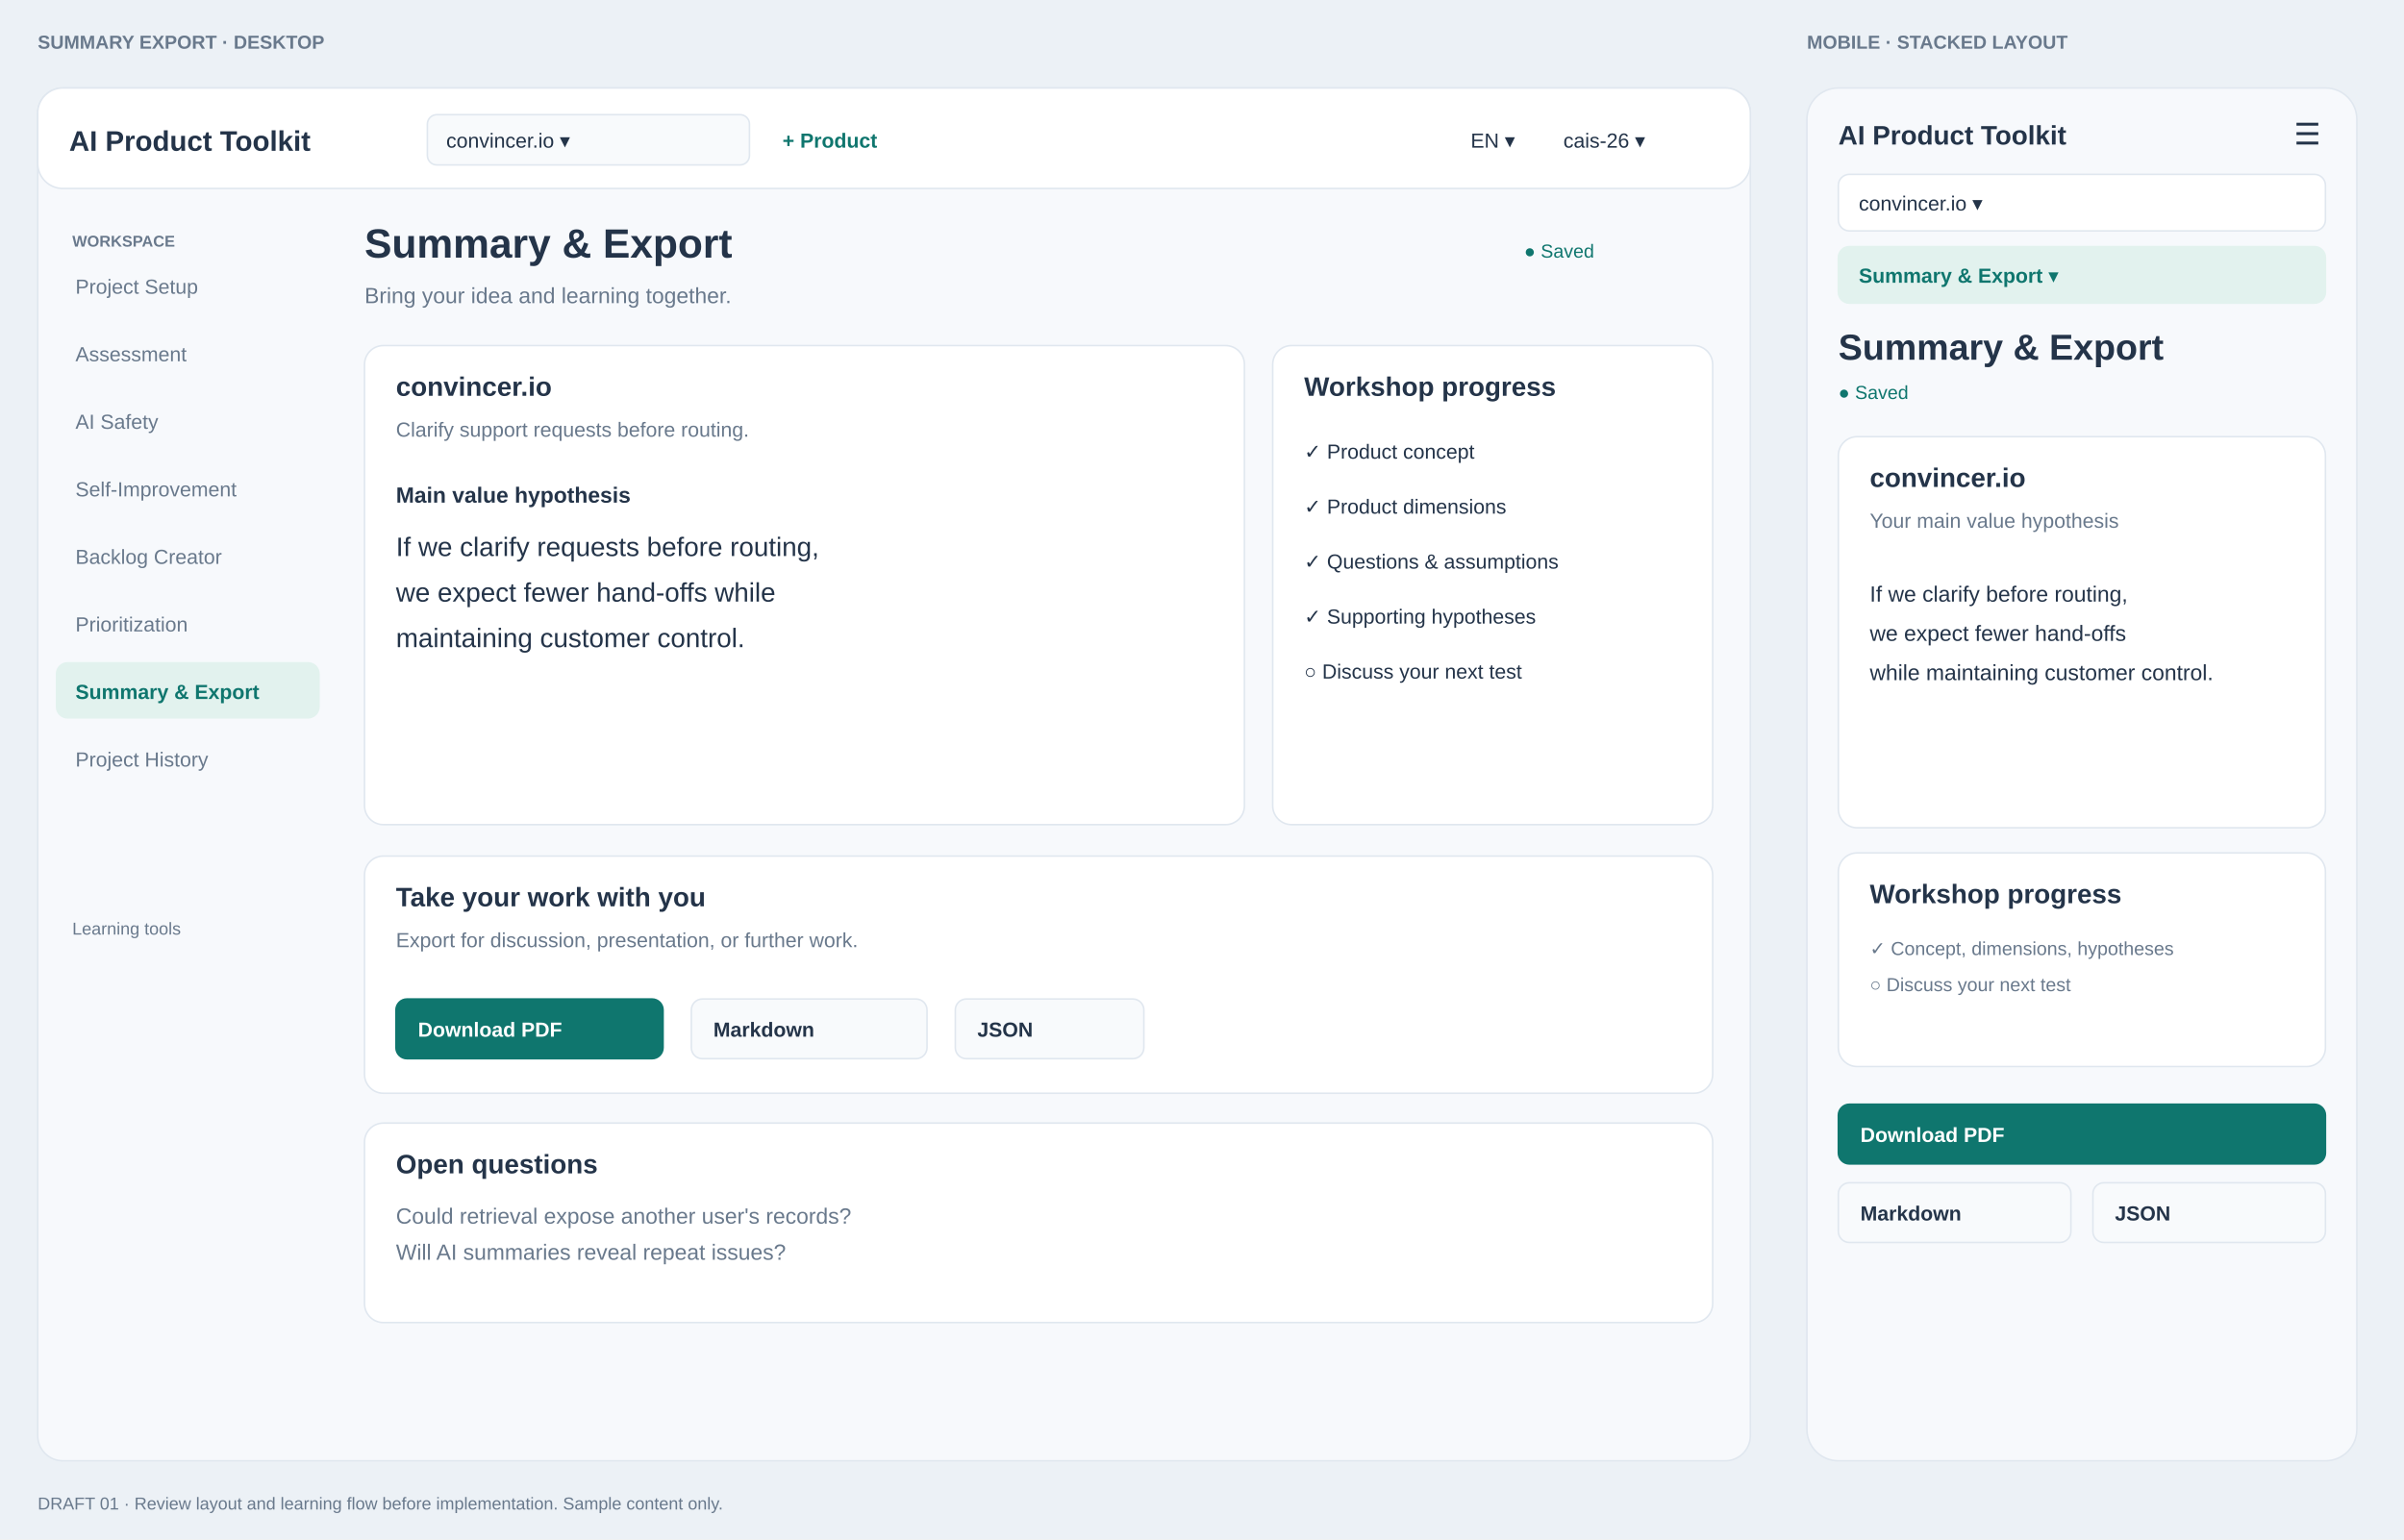
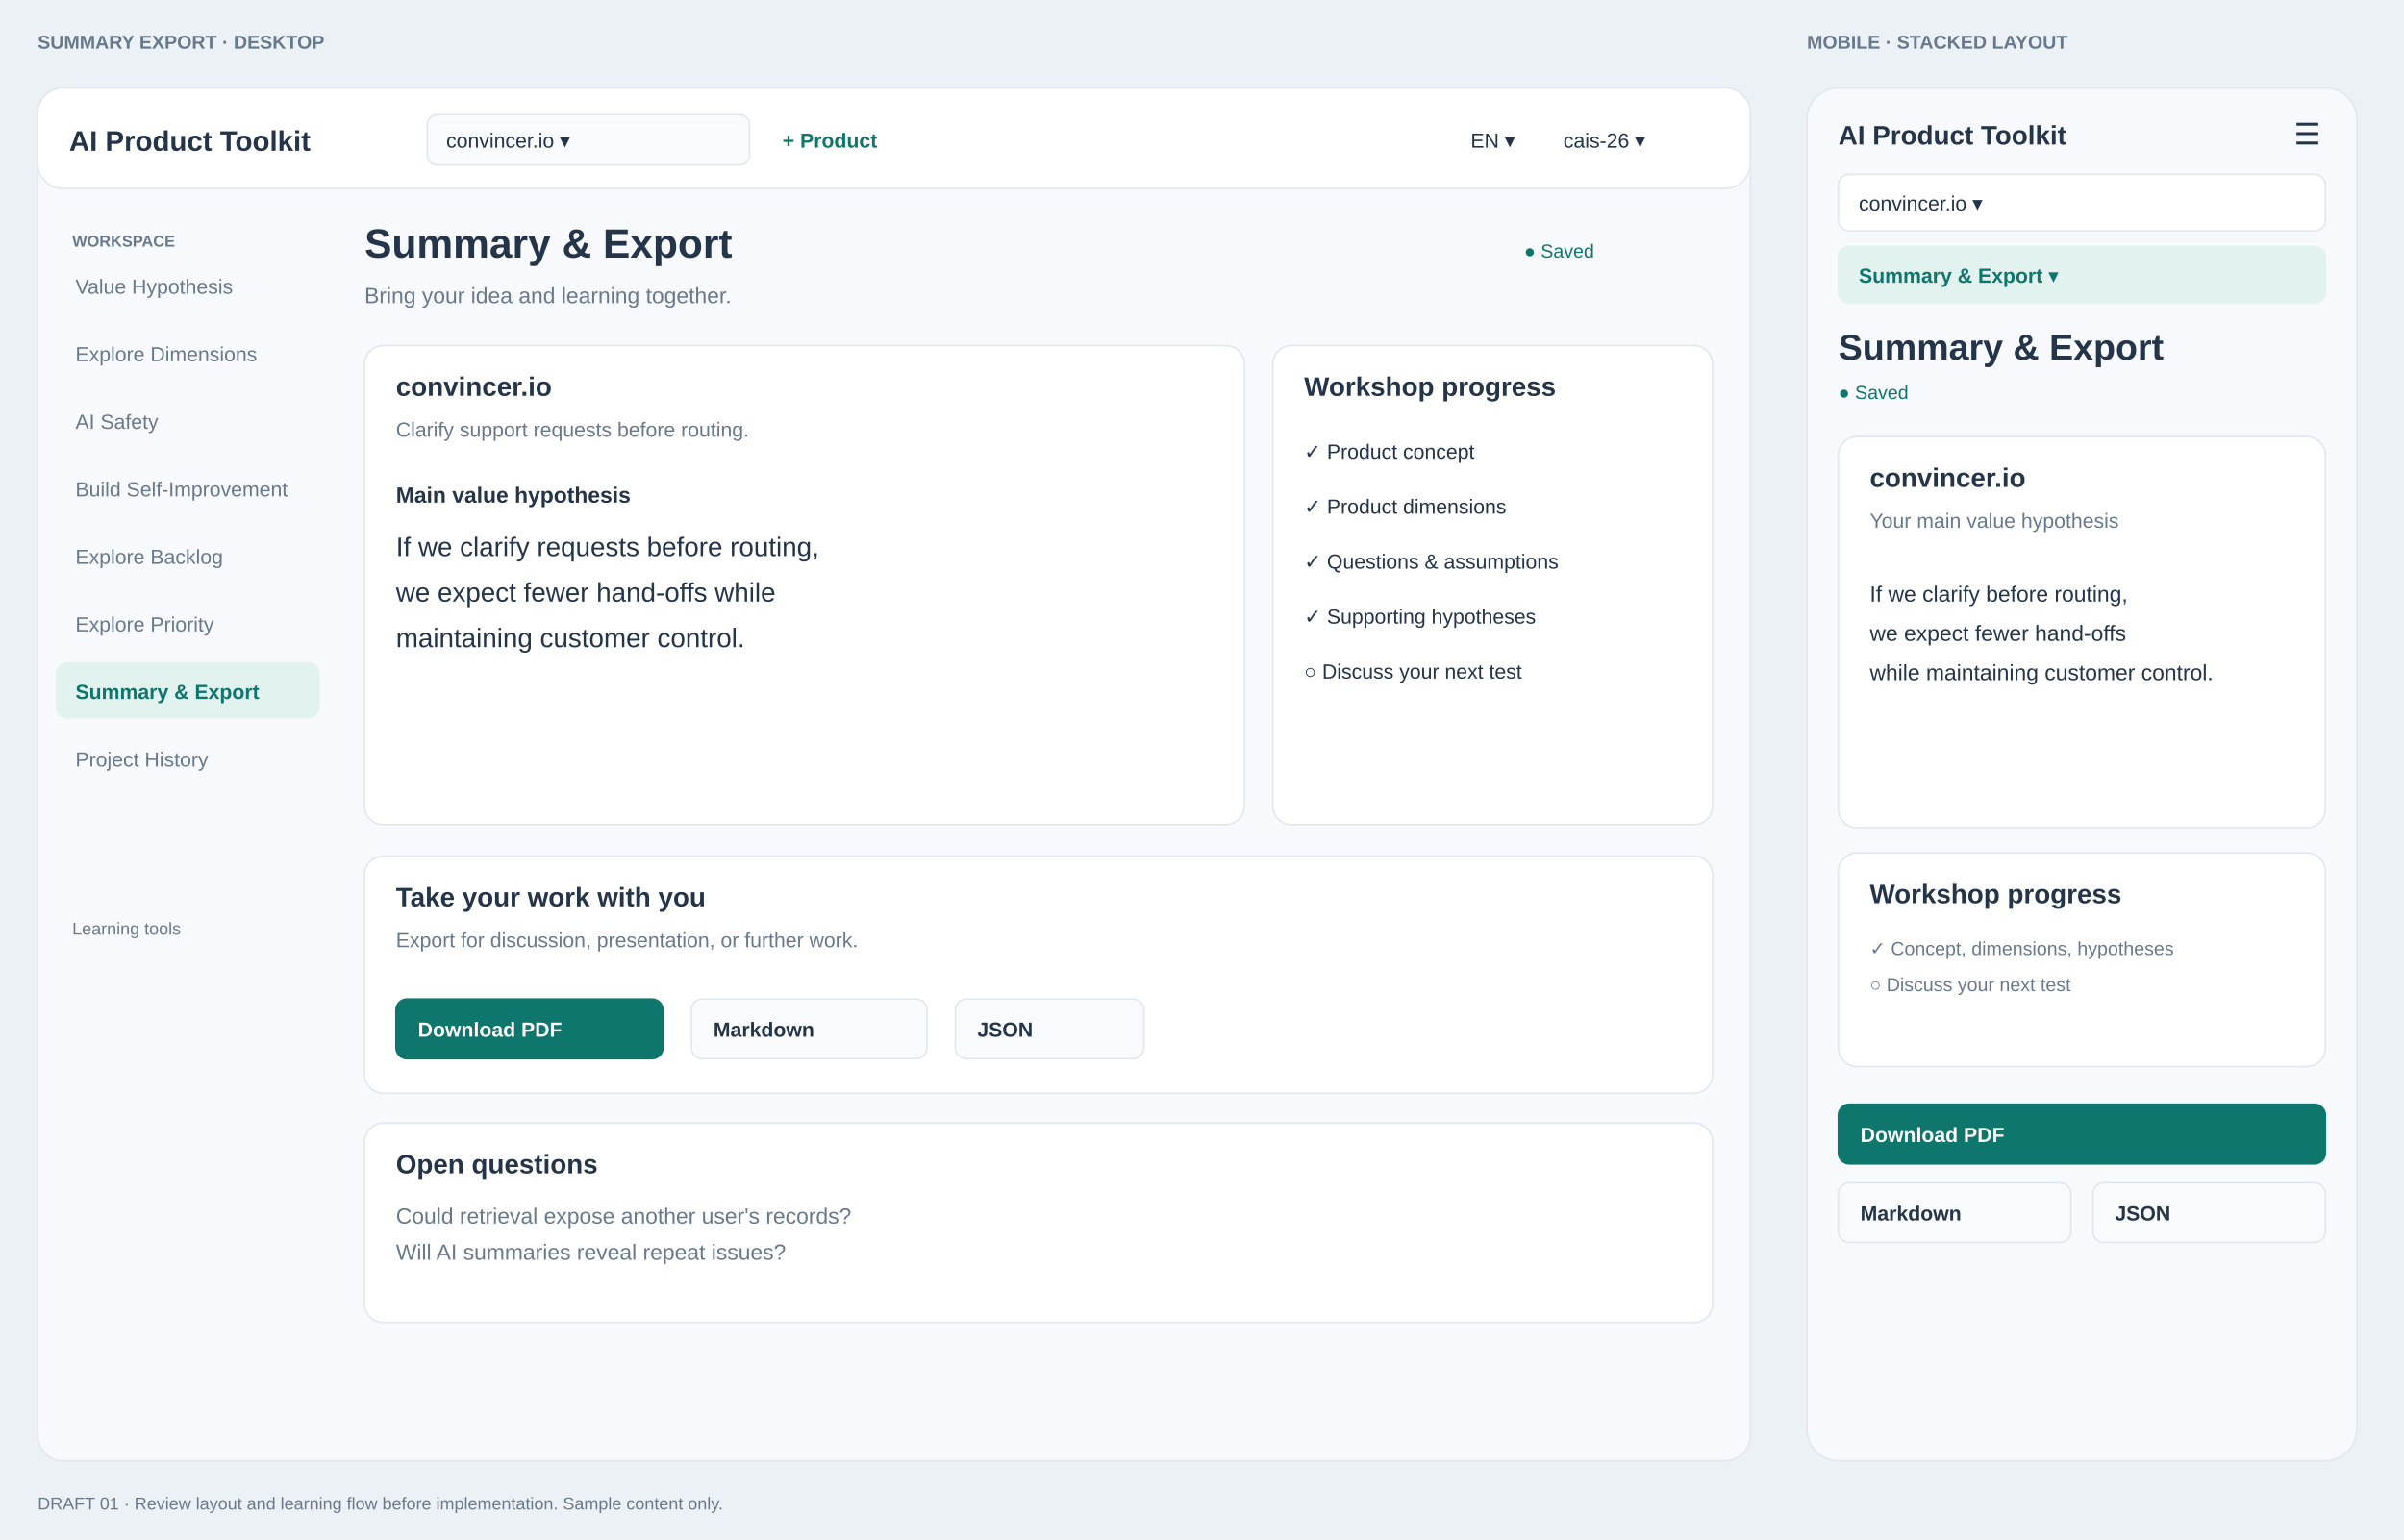
<svg xmlns="http://www.w3.org/2000/svg" width="1530" height="980" viewBox="0 0 1530 980" role="img" aria-labelledby="title desc">
  <style>text {font-family: Arial, sans-serif;} </style>
  <rect x="0" y="0" width="1530" height="980" rx="0" fill="#ecf1f6" stroke="none" />
  <text x="24" y="31" font-size="12" fill="#69798c" font-weight="600">SUMMARY EXPORT · DESKTOP</text>
  <text x="1150" y="31" font-size="12" fill="#69798c" font-weight="600">MOBILE · STACKED LAYOUT</text>
  <rect x="24" y="56" width="1090" height="874" rx="16" fill="#f7f9fc" stroke="#e0e7ef" />
  <rect x="24" y="56" width="1090" height="64" rx="16" fill="white" stroke="#e0e7ef" />
  <text x="44" y="96" font-size="18" fill="#243449" font-weight="700">AI Product Toolkit</text>
  <rect x="272" y="73" width="205" height="32" rx="6" fill="#f8fafc" stroke="#e0e7ef" />
  <text x="284" y="94" font-size="13" fill="#243449" font-weight="400">convincer.io                 ▾</text>
  <text x="498" y="94" font-size="13" fill="#0f766e" font-weight="600">+ Product</text>
  <text x="936" y="94" font-size="13" fill="#243449" font-weight="400">EN ▾</text>
  <text x="995" y="94" font-size="13" fill="#243449" font-weight="400">cais-26 ▾</text>
  <text x="46" y="157" font-size="10" fill="#69798c" font-weight="700">WORKSPACE</text>
-   <text x="48" y="187" font-size="13" fill="#69798c" font-weight="400">Project Setup</text>
-   <text x="48" y="230" font-size="13" fill="#69798c" font-weight="400">Assessment</text>
+   <text x="48" y="187" font-size="13" fill="#69798c" font-weight="400">Value Hypothesis</text>
+   <text x="48" y="230" font-size="13" fill="#69798c" font-weight="400">Explore Dimensions</text>
  <text x="48" y="273" font-size="13" fill="#69798c" font-weight="400">AI Safety</text>
-   <text x="48" y="316" font-size="13" fill="#69798c" font-weight="400">Self-Improvement</text>
-   <text x="48" y="359" font-size="13" fill="#69798c" font-weight="400">Backlog Creator</text>
-   <text x="48" y="402" font-size="13" fill="#69798c" font-weight="400">Prioritization</text>
+   <text x="48" y="316" font-size="13" fill="#69798c" font-weight="400">Build Self-Improvement</text>
+   <text x="48" y="359" font-size="13" fill="#69798c" font-weight="400">Explore Backlog</text>
+   <text x="48" y="402" font-size="13" fill="#69798c" font-weight="400">Explore Priority</text>
  <rect x="36" y="422" width="167" height="35" rx="7" fill="#e2f2ee" stroke="#e2f2ee" />
  <text x="48" y="445" font-size="13" fill="#0f766e" font-weight="650">Summary &amp; Export</text>
  <text x="48" y="488" font-size="13" fill="#69798c" font-weight="400">Project History</text>
  <text x="46" y="595" font-size="11" fill="#69798c" font-weight="400">Learning tools</text>
  <text x="232" y="164" font-size="26" fill="#243449" font-weight="700">Summary &amp; Export</text>
  <text x="232" y="193" font-size="14" fill="#69798c" font-weight="400">Bring your idea and learning together.</text>
  <text x="970" y="164" font-size="12" fill="#0f766e" font-weight="400">● Saved</text>
  <rect x="1150" y="56" width="350" height="874" rx="20" fill="#f7f9fc" stroke="#e0e7ef" />
  <text x="1170" y="92" font-size="17" fill="#243449" font-weight="700">AI Product Toolkit</text>
  <text x="1460" y="92" font-size="19" fill="#243449" font-weight="400">☰</text>
  <rect x="1170" y="111" width="310" height="36" rx="7" fill="white" stroke="#e0e7ef" />
  <text x="1183" y="134" font-size="13" fill="#243449" font-weight="400">convincer.io                              ▾</text>
  <rect x="1170" y="157" width="310" height="36" rx="7" fill="#e2f2ee" stroke="#e2f2ee" />
  <text x="1183" y="180" font-size="13" fill="#0f766e" font-weight="600">Summary &amp; Export  ▾</text>
  <text x="1170" y="229" font-size="23" fill="#243449" font-weight="700">Summary &amp; Export</text>
  <text x="1170" y="254" font-size="12" fill="#0f766e" font-weight="400">● Saved</text>
  <rect x="232" y="220" width="560" height="305" rx="12" fill="white" stroke="#e0e7ef" />
  <text x="252" y="252" font-size="17" fill="#243449" font-weight="650">convincer.io</text>
  <text x="252" y="278" font-size="13" fill="#69798c" font-weight="400">Clarify support requests before routing.</text>
  <text x="252" y="320" font-size="14" fill="#243449" font-weight="650">Main value hypothesis</text>
  <text x="252" y="354" font-size="17" fill="#243449" font-weight="400">If we clarify requests before routing,</text>
  <text x="252" y="383" font-size="17" fill="#243449" font-weight="400">we expect fewer hand-offs while</text>
  <text x="252" y="412" font-size="17" fill="#243449" font-weight="400">maintaining customer control.</text>
  <rect x="810" y="220" width="280" height="305" rx="12" fill="white" stroke="#e0e7ef" />
  <text x="830" y="252" font-size="17" fill="#243449" font-weight="650">Workshop progress</text>
  <text x="830" y="292" font-size="13" fill="#243449" font-weight="400">✓ Product concept</text>
  <text x="830" y="327" font-size="13" fill="#243449" font-weight="400">✓ Product dimensions</text>
  <text x="830" y="362" font-size="13" fill="#243449" font-weight="400">✓ Questions &amp; assumptions</text>
  <text x="830" y="397" font-size="13" fill="#243449" font-weight="400">✓ Supporting hypotheses</text>
  <text x="830" y="432" font-size="13" fill="#243449" font-weight="400">○ Discuss your next test</text>
  <rect x="232" y="545" width="858" height="151" rx="12" fill="white" stroke="#e0e7ef" />
  <text x="252" y="577" font-size="17" fill="#243449" font-weight="650">Take your work with you</text>
  <text x="252" y="603" font-size="13" fill="#69798c" font-weight="400">Export for discussion, presentation, or further work.</text>
  <rect x="252" y="636" width="170" height="38" rx="7" fill="#0f766e" stroke="#0f766e" />
  <text x="266" y="660" font-size="13" fill="white" font-weight="600">Download PDF</text>
  <rect x="440" y="636" width="150" height="38" rx="7" fill="#f8fafc" stroke="#e0e7ef" />
  <text x="454" y="660" font-size="13" fill="#243449" font-weight="600">Markdown</text>
  <rect x="608" y="636" width="120" height="38" rx="7" fill="#f8fafc" stroke="#e0e7ef" />
  <text x="622" y="660" font-size="13" fill="#243449" font-weight="600">JSON</text>
  <rect x="232" y="715" width="858" height="127" rx="12" fill="white" stroke="#e0e7ef" />
  <text x="252" y="747" font-size="17" fill="#243449" font-weight="650">Open questions</text>
  <text x="252" y="779" font-size="14" fill="#69798c" font-weight="400">Could retrieval expose another user's records?</text>
  <text x="252" y="802" font-size="14" fill="#69798c" font-weight="400">Will AI summaries reveal repeat issues?</text>
  <rect x="1170" y="278" width="310" height="249" rx="12" fill="white" stroke="#e0e7ef" />
  <text x="1190" y="310" font-size="17" fill="#243449" font-weight="650">convincer.io</text>
  <text x="1190" y="336" font-size="13" fill="#69798c" font-weight="400">Your main value hypothesis</text>
  <text x="1190" y="383" font-size="14" fill="#243449" font-weight="400">If we clarify before routing,</text>
  <text x="1190" y="408" font-size="14" fill="#243449" font-weight="400">we expect fewer hand-offs</text>
  <text x="1190" y="433" font-size="14" fill="#243449" font-weight="400">while maintaining customer control.</text>
  <rect x="1170" y="543" width="310" height="136" rx="12" fill="white" stroke="#e0e7ef" />
  <text x="1190" y="575" font-size="17" fill="#243449" font-weight="650">Workshop progress</text>
  <text x="1190" y="608" font-size="12" fill="#69798c" font-weight="400">✓ Concept, dimensions, hypotheses</text>
  <text x="1190" y="631" font-size="12" fill="#69798c" font-weight="400">○ Discuss your next test</text>
  <rect x="1170" y="703" width="310" height="38" rx="7" fill="#0f766e" stroke="#0f766e" />
  <text x="1184" y="727" font-size="13" fill="white" font-weight="600">Download PDF</text>
  <rect x="1170" y="753" width="148" height="38" rx="7" fill="#f8fafc" stroke="#e0e7ef" />
  <text x="1184" y="777" font-size="13" fill="#243449" font-weight="600">Markdown</text>
  <rect x="1332" y="753" width="148" height="38" rx="7" fill="#f8fafc" stroke="#e0e7ef" />
  <text x="1346" y="777" font-size="13" fill="#243449" font-weight="600">JSON</text>
  <text x="24" y="961" font-size="11" fill="#69798c" font-weight="400">DRAFT 01 · Review layout and learning flow before implementation. Sample content only.</text>
</svg>
